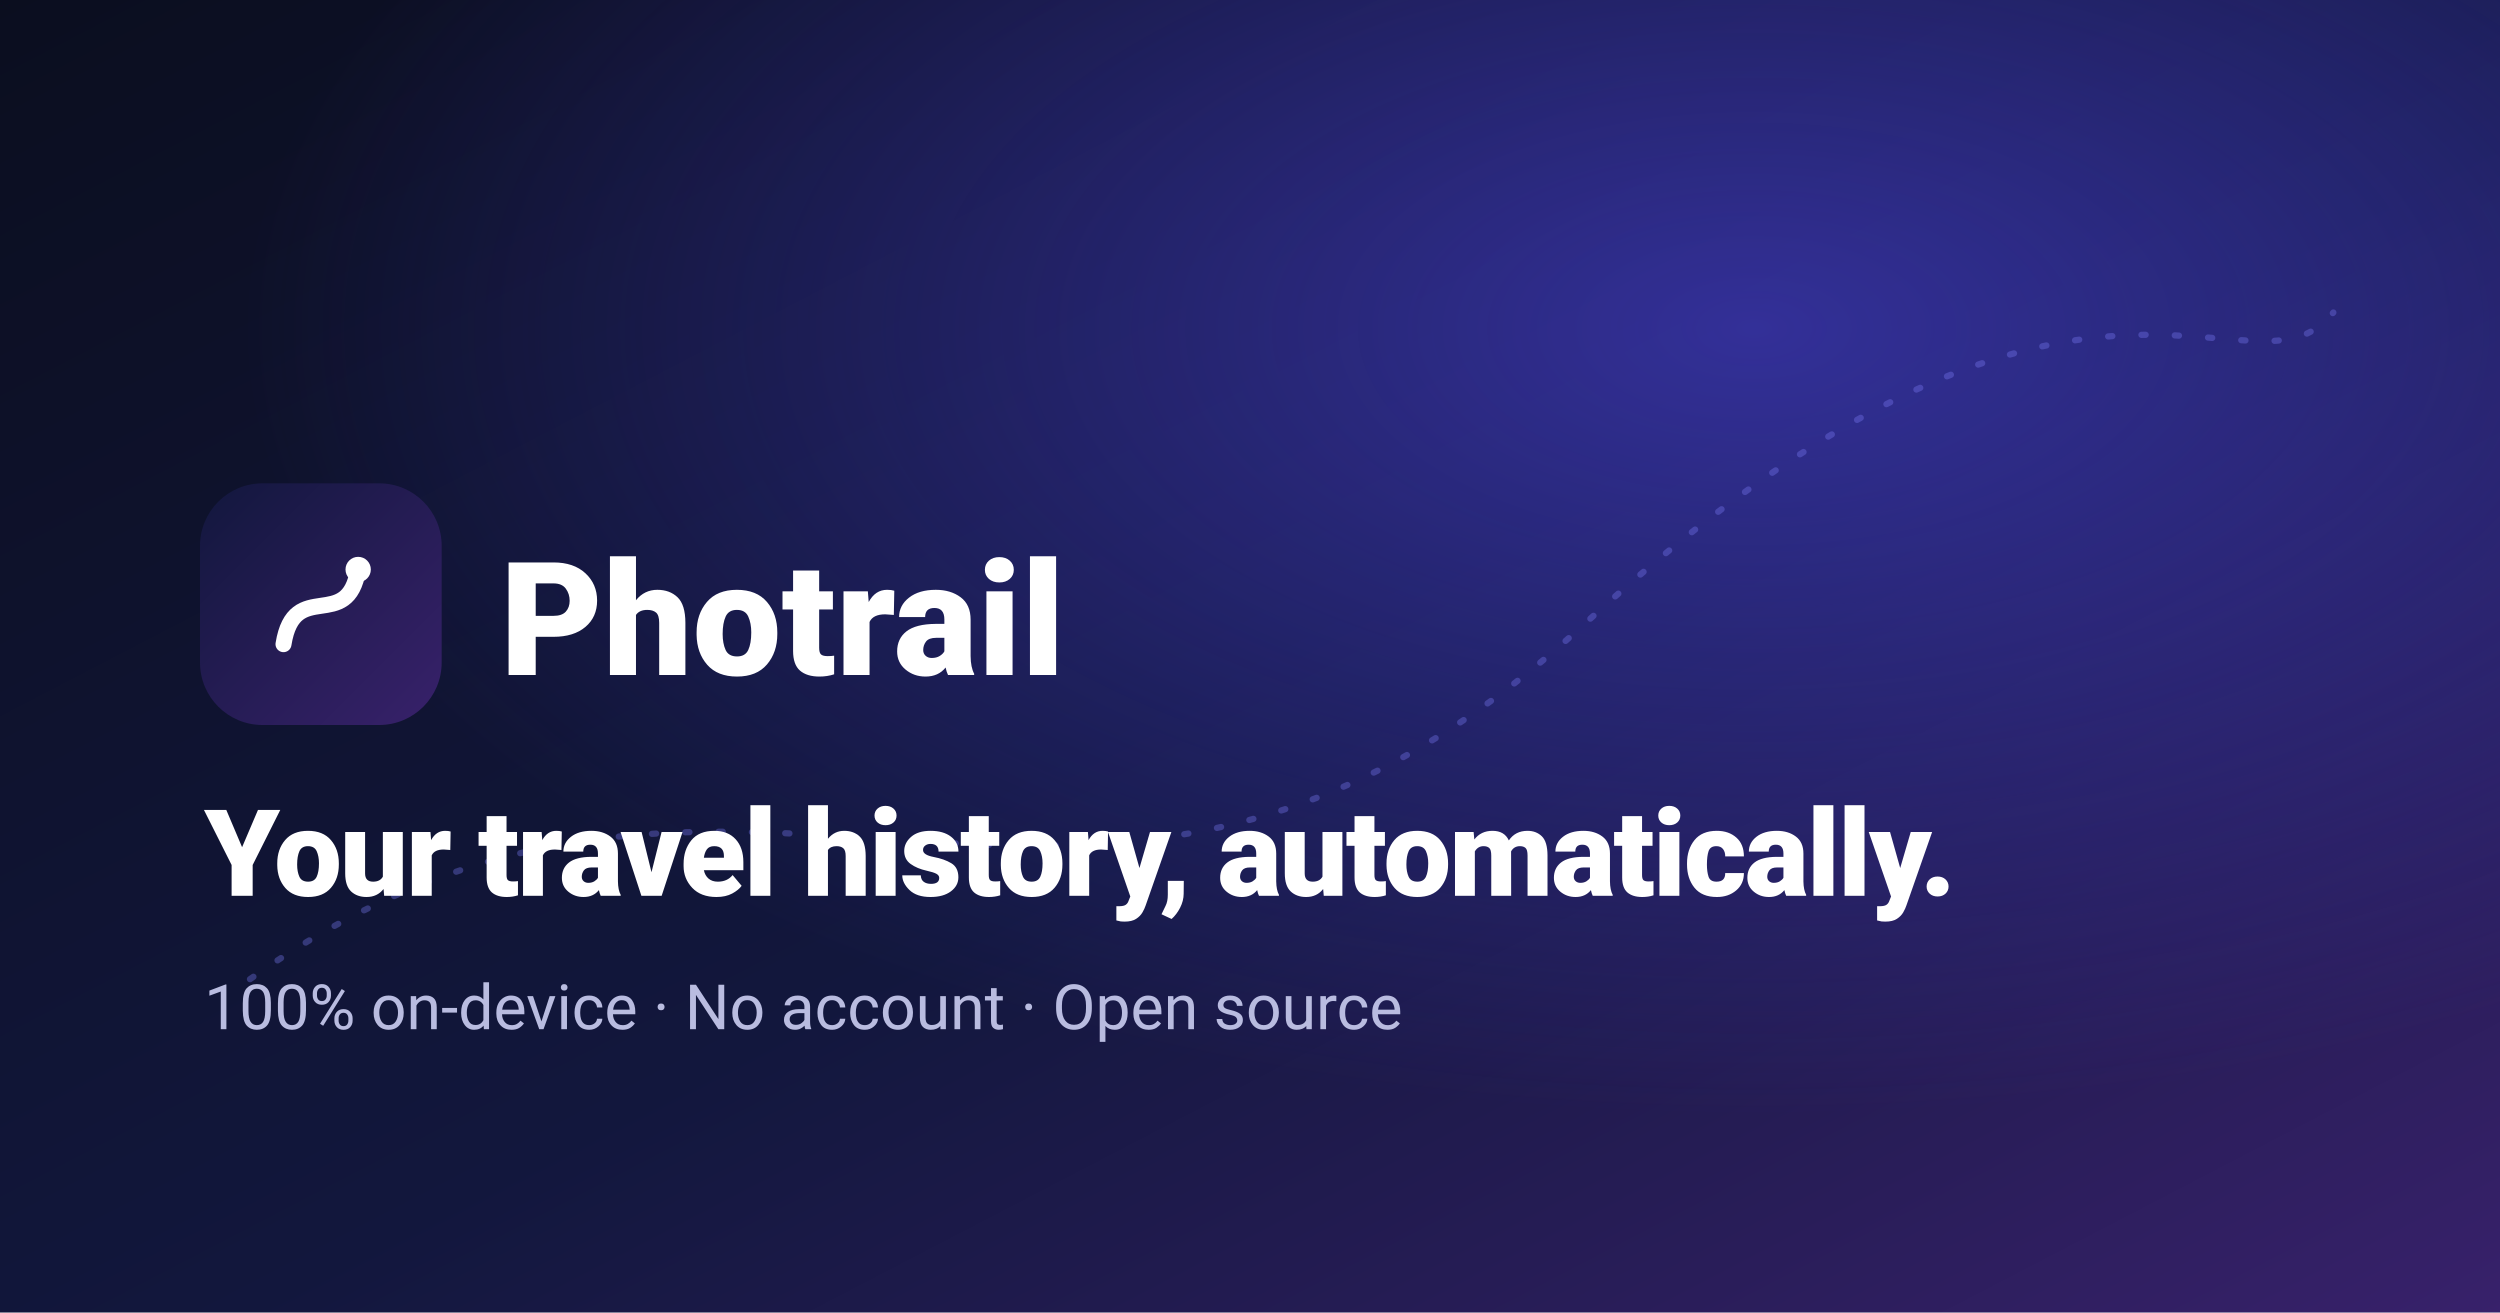
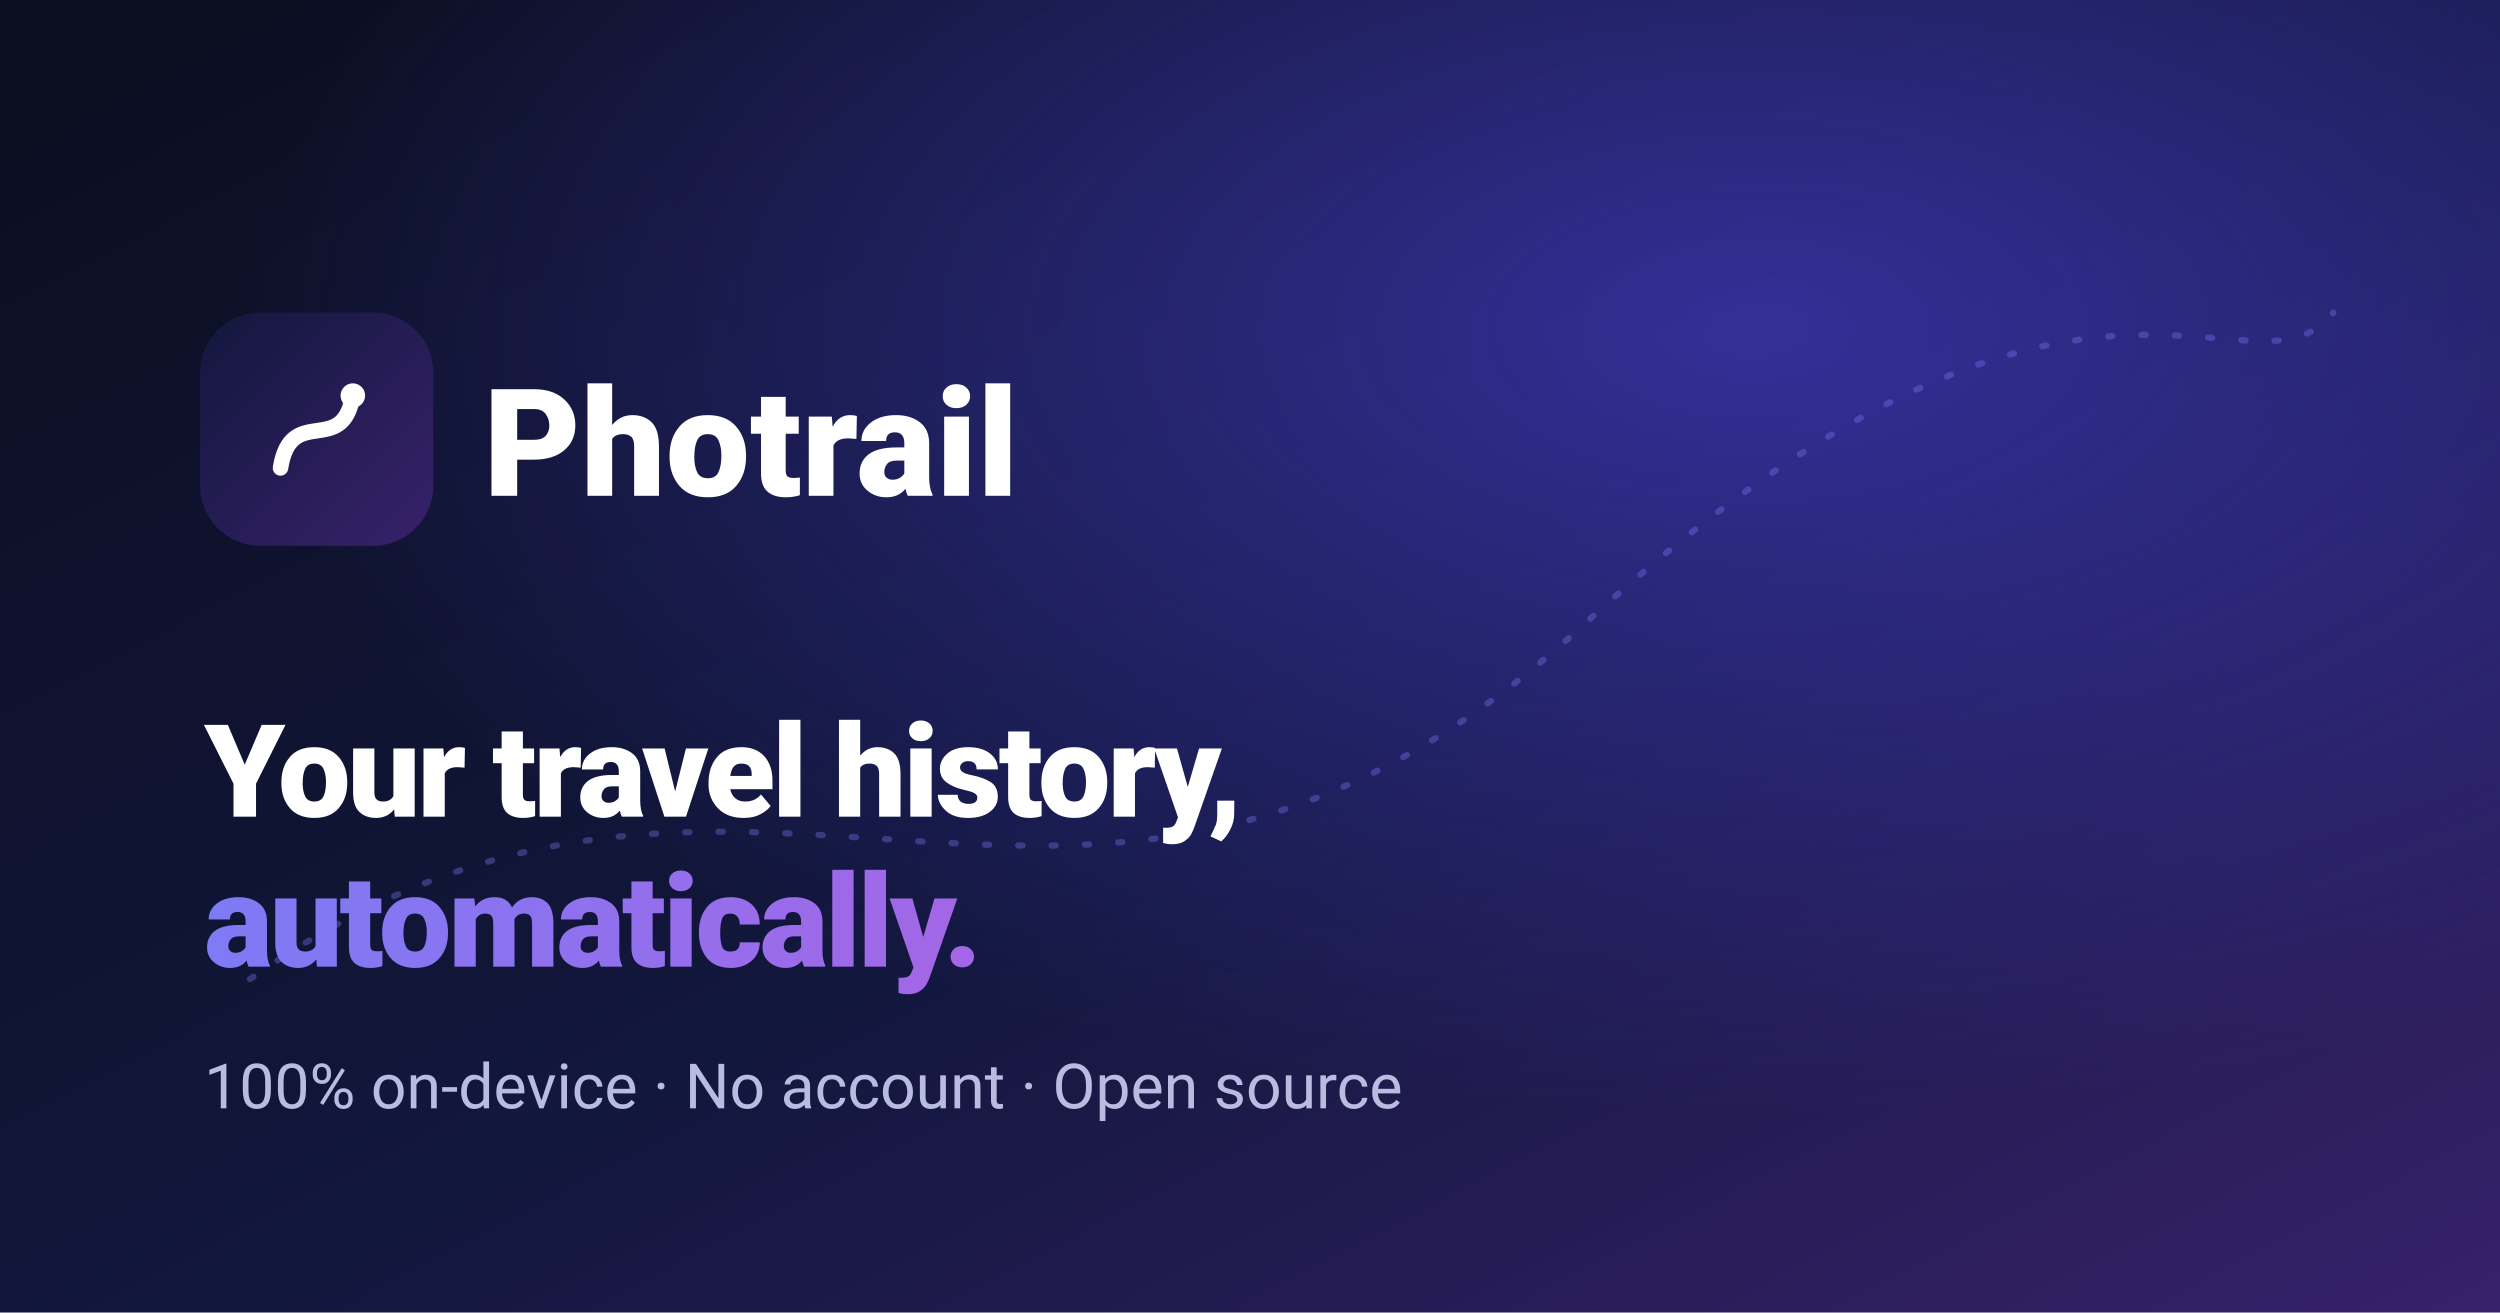
<svg xmlns="http://www.w3.org/2000/svg" viewBox="0 0 1200 630" width="1200" height="630">
  <defs>
    <linearGradient id="bg" x1="0" y1="0" x2="1" y2="1">
      <stop offset="0" stop-color="#0b0e1f" />
      <stop offset="0.55" stop-color="#12173d" />
      <stop offset="1" stop-color="#38216b" />
    </linearGradient>
    <radialGradient id="glow" cx="0.7" cy="0.25" r="0.6">
      <stop offset="0" stop-color="#4f45e6" stop-opacity="0.55" />
      <stop offset="1" stop-color="#4f45e6" stop-opacity="0" />
    </radialGradient>
    <linearGradient id="tile" x1="0" y1="0" x2="1" y2="1">
      <stop offset="0" stop-color="#12173d" />
      <stop offset="1" stop-color="#38216b" />
    </linearGradient>
    <linearGradient id="accent" x1="0" y1="0" x2="1" y2="0">
      <stop offset="0" stop-color="#7d7bf5" />
      <stop offset="1" stop-color="#a366e6" />
    </linearGradient>
  </defs>
  <rect width="1200" height="630" fill="url(#bg)" />
  <rect width="1200" height="630" fill="url(#glow)" />
  <path d="M120 470 C 360 300, 520 520, 760 300 S 1080 200, 1120 150" fill="none" stroke="#7d7bf5" stroke-opacity="0.35" stroke-width="3" stroke-dasharray="2 14" stroke-linecap="round" />
-   <g transform="translate(96 232)">
-     <rect width="116" height="116" rx="30" fill="url(#tile)" />
-     <g transform="translate(26 26) scale(0.64)">
+   <g transform="translate(96 150)">
+     <rect width="112" height="112" rx="29" fill="url(#tile)" />
+     <g transform="translate(25 25) scale(0.62)">
      <path d="M22 80 C 30 30, 70 72, 78 24" fill="none" stroke="#ffffff" stroke-width="12" stroke-linecap="round" />
      <circle cx="22" cy="80" r="5" fill="#ffffff" />
      <circle cx="78" cy="24" r="9.5" fill="#ffffff" />
    </g>
  </g>
-   <text x="240" y="324" font-family="SF Pro Rounded, -apple-system, Segoe UI, Roboto, sans-serif" font-size="76" font-weight="800" fill="#ffffff">Photrail</text>
-   <text x="98" y="430" font-family="SF Pro Display, -apple-system, Segoe UI, Roboto, sans-serif" font-size="58" font-weight="800" fill="#ffffff" letter-spacing="-1">Your travel history, automatically.</text>
-   <text x="98" y="494" font-family="-apple-system, Segoe UI, Roboto, sans-serif" font-size="30" fill="#b9bce0">100% on-device · No account · Open source</text>
+   <text x="232" y="238" font-family="SF Pro Rounded, -apple-system, Segoe UI, Roboto, sans-serif" font-size="72" font-weight="800" fill="#ffffff">Photrail</text>
+   <text x="98" y="392" font-family="SF Pro Display, -apple-system, Segoe UI, Roboto, sans-serif" font-size="62" font-weight="800" fill="#ffffff" letter-spacing="-1.5">Your travel history,</text>
+   <text x="98" y="464" font-family="SF Pro Display, -apple-system, Segoe UI, Roboto, sans-serif" font-size="62" font-weight="800" fill="url(#accent)" letter-spacing="-1.5">automatically.</text>
+   <text x="98" y="532" font-family="-apple-system, Segoe UI, Roboto, sans-serif" font-size="30" fill="#b9bce0">100% on-device · No account · Open source</text>
</svg>
